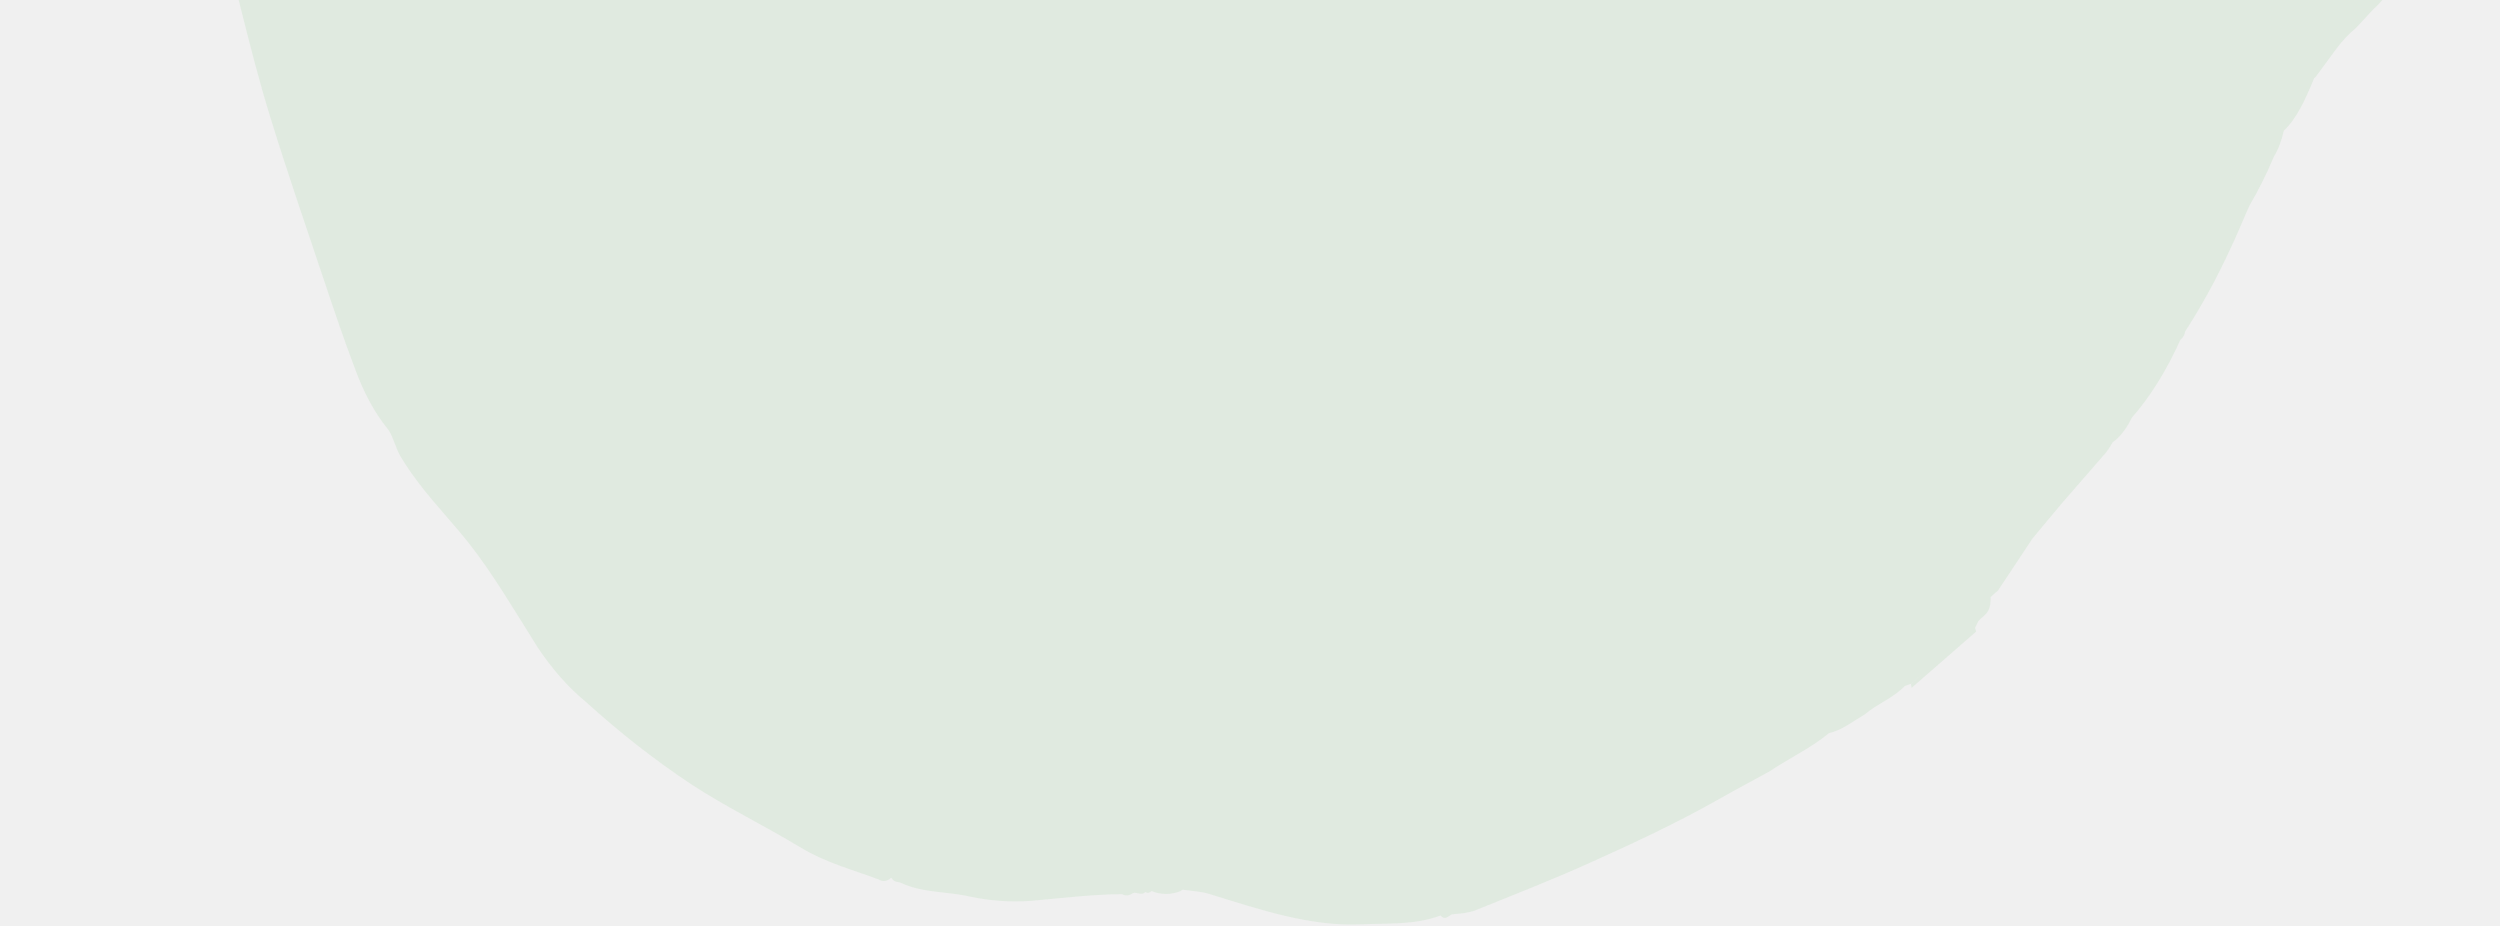
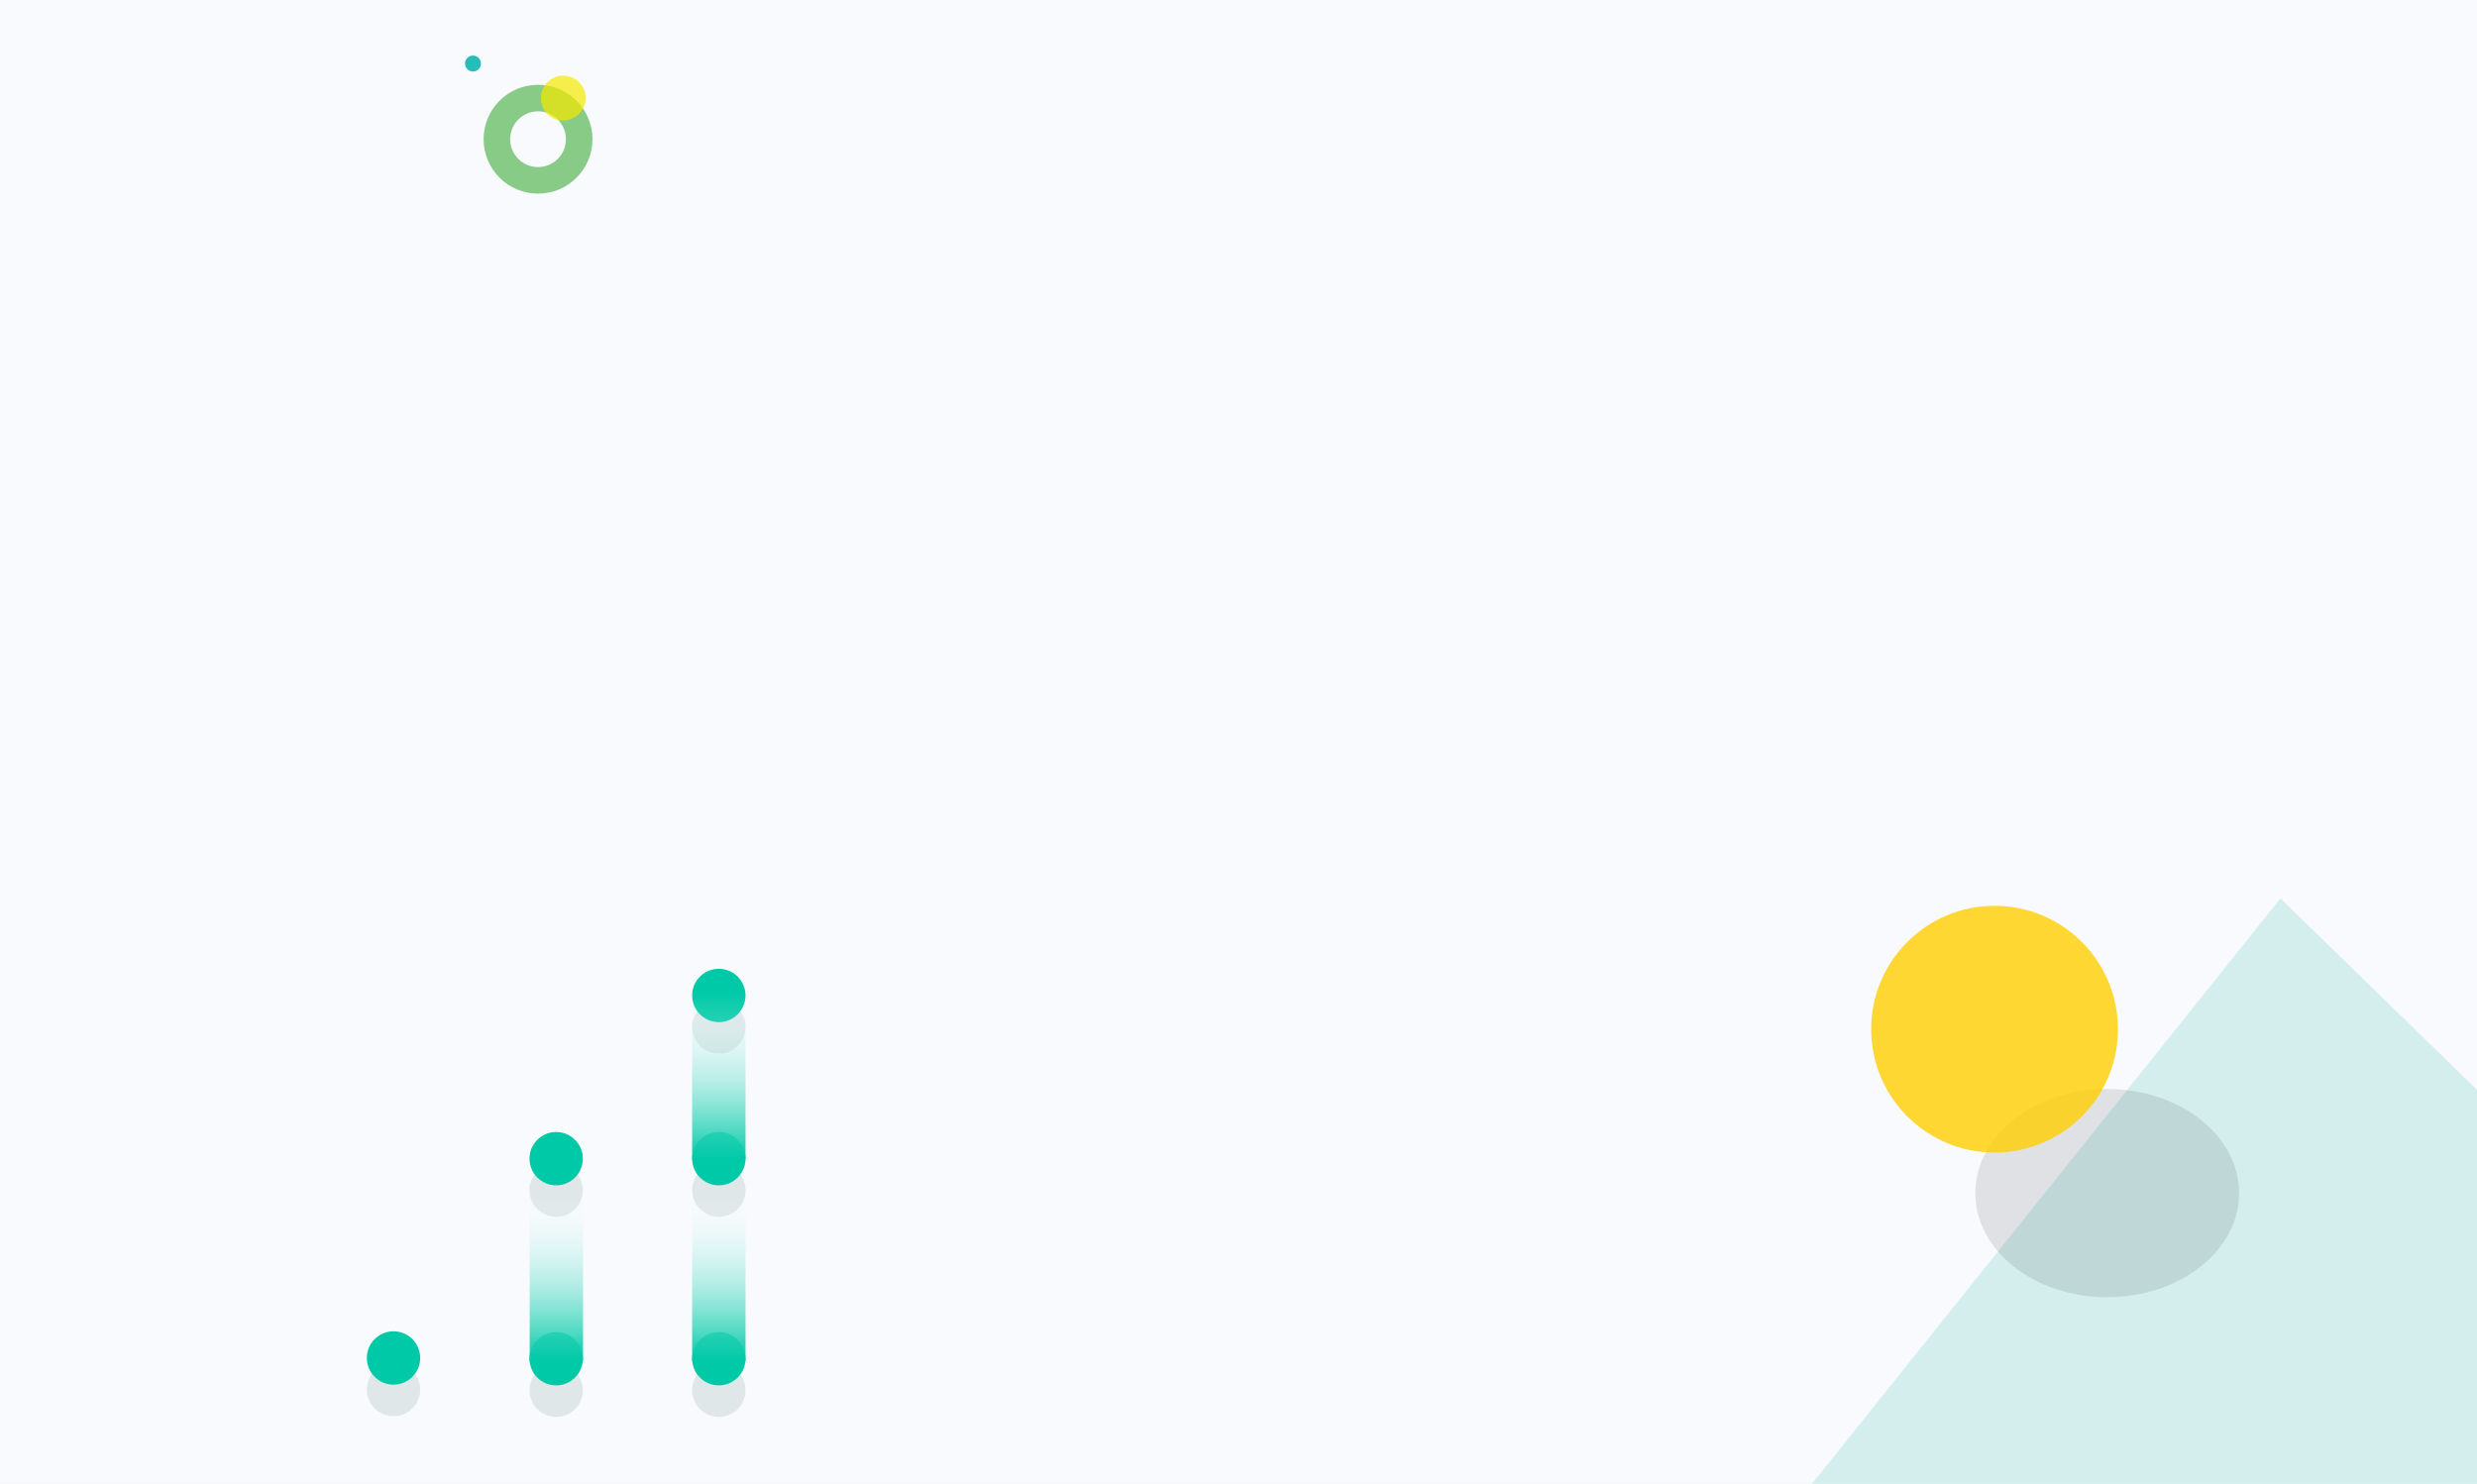
- <svg xmlns="http://www.w3.org/2000/svg" width="570" height="211" viewBox="0 0 570 211" fill="none">
-   <path d="M26.23 -67.871C28.459 -64.202 31.408 -62.859 33.661 -59.048C39.347 -49.609 44.145 -38.224 47.828 -25.427C52.726 -8.227 56.495 10.138 61.697 26.965C65.553 39.437 69.723 51.525 73.808 63.711C76.094 70.529 78.379 77.368 80.875 83.879C82.865 89.416 85.39 94.104 88.3 97.668C89.522 99.077 90.169 102.181 91.37 104.158C96.049 111.886 101.508 117.1 106.598 123.474C112.309 130.62 117.391 139.382 122.647 147.699C125.95 152.617 129.547 156.695 133.356 159.837C141.275 167.025 149.379 173.37 157.634 178.844C165.808 184.169 174.192 188.179 182.424 193.167C188.29 196.721 194.334 198.273 200.319 200.508C201.279 201.107 202.316 200.965 203.225 200.111C203.827 201.229 204.619 200.983 205.337 201.264C210.554 203.687 215.92 203.196 221.186 204.432C226.538 205.566 231.928 205.819 237.302 205.188C243.462 204.607 249.618 203.916 255.787 203.869C255.682 203.525 255.586 203.168 255.502 202.801C255.587 203.168 255.682 203.524 255.787 203.869C256.607 204.303 257.474 204.228 258.272 203.655C259.218 203.243 260.2 204.331 261.134 203.389C261.364 203.537 261.606 203.593 261.846 203.554C262.087 203.515 262.321 203.381 262.536 203.161C264.722 204.038 266.973 204.044 269.16 203.178L269.601 202.848C271.649 203.159 273.717 203.204 275.74 203.828C287.255 207.385 298.743 211.301 310.468 210.745C316.477 210.46 322.502 210.952 328.456 208.731C329.297 209.815 330.1 209.068 330.906 208.513L331.891 208.375C333.263 208.318 334.633 208.094 335.991 207.704C344.859 204.128 353.741 200.67 362.566 196.688C372.356 192.269 382.14 187.743 391.806 182.268C395.68 180.072 399.573 178.003 403.456 175.879C407.964 172.827 412.628 170.751 417.045 167.14C416.923 166.644 416.745 166.212 416.525 165.878C416.745 166.213 416.923 166.646 417.045 167.141C419.868 166.543 422.494 164.453 425.188 162.869C428.158 160.333 431.407 159.358 434.304 156.405C434.757 156.237 435.212 156.075 435.665 155.909C436.592 155.134 437.495 154.345 438.389 153.565L435.689 155.922L435.844 156.837L442.153 151.334L445.938 148.034L450.564 143.998C450.481 143.717 450.399 143.439 450.317 143.152L451.064 141.628C452.195 140.2 453.96 140.072 453.867 136.142L454.684 135.384L455.537 134.659L463.44 122.733C465.7 120.026 467.961 117.32 470.221 114.614C473.57 110.766 476.925 106.938 480.262 103.061C480.762 102.391 481.238 101.654 481.687 100.854C481.389 99.99 481.127 99.03 480.826 98.18C481.124 99.03 481.387 99.988 481.687 100.854C483.34 99.681 484.834 97.762 486.053 95.246C490.197 90.542 493.937 84.544 497.129 77.48C497.576 77.055 498.045 76.68 498.199 75.592C501.913 69.885 505.375 63.555 508.548 56.669C509.849 53.988 511.027 51.079 512.262 48.258C512.486 47.761 512.711 47.264 512.937 46.767C514.94 43.389 516.793 39.672 518.475 35.656C519.448 34.088 520.217 32.076 520.717 29.79C523.6 27.138 525.668 22.599 527.63 17.83L527.836 17.655L528.035 17.452C527.987 17.009 527.936 16.567 527.884 16.125C527.936 16.567 527.987 17.009 528.035 17.452L532.63 11.2C534.053 9.294 535.569 7.68 537.155 6.382L541.203 2.023L542.019 1.278C541.947 0.255 541.909 -0.776 541.904 -1.808C541.909 -0.776 541.947 0.255 542.019 1.278C544.963 -1.807 547.619 -5.878 549.872 -10.758L550.851 -13.318C554.488 -17.99 556.538 -25.034 558.151 -32.735C559.359 -35.842 560.277 -39.359 560.86 -43.116C560.426 -42.789 559.955 -42.717 559.502 -42.908C559.049 -43.1 558.633 -43.547 558.303 -44.197C558.632 -43.547 559.048 -43.1 559.501 -42.908C559.954 -42.716 560.426 -42.789 560.859 -43.116C562.626 -46.746 564.584 -50.046 565.851 -54.548C567.496 -56.716 568.767 -59.838 569.495 -63.492C568.869 -63.863 568.216 -64.014 567.564 -63.94C568.216 -64.015 568.868 -63.864 569.494 -63.494C572.358 -70.266 572.944 -78.895 574.289 -86.906C574.83 -91.975 577.02 -96.009 576.614 -101.675C578.111 -106.033 579.071 -111.033 579.417 -116.27C580.32 -117.03 580.394 -118.707 580.544 -120.298L586.022 -141.019C585.753 -141.051 585.493 -141.214 585.263 -141.493C585.493 -141.213 585.754 -141.051 586.023 -141.021C587.438 -145.402 588.58 -150.111 589.424 -155.043C591.747 -161.938 593.908 -168.993 594.562 -177.415C595.008 -178.139 595.352 -179.081 595.561 -180.148C595.77 -181.215 595.837 -182.372 595.755 -183.507C597.588 -191.84 599.465 -200.142 600.135 -209.261C600.515 -210.232 600.795 -211.344 600.96 -212.532C601.124 -213.72 601.169 -214.961 601.091 -216.184C600.858 -216.064 600.624 -215.833 600.422 -215.738C600.623 -215.831 600.858 -216.062 601.091 -216.184C602.38 -221.501 603.134 -227.271 603.311 -233.167C604.682 -236.476 604.665 -240.561 604.899 -244.504C605.471 -249.673 606.148 -254.806 606.572 -260.022C606.809 -262.925 607.445 -265.985 606.572 -268.944C607.762 -274.975 608.235 -281.473 607.954 -287.93C607.69 -288.28 607.411 -288.586 607.121 -288.843C607.41 -288.585 607.689 -288.281 607.954 -287.932C608.259 -289.169 608.399 -290.542 608.361 -291.918C608.771 -306.307 609.039 -320.7 609.053 -335.121C609.053 -339.627 608.25 -344.105 609.077 -348.687C610.365 -354.985 611.407 -361.472 612.193 -368.09C612.724 -373.557 613.796 -378.917 613.2 -384.664C613.401 -389.041 611.921 -392.255 611.238 -396.019C610.195 -400.421 609.521 -405.134 609.24 -409.97C609.045 -413.736 608.736 -417.474 608.316 -421.166C606.888 -431.681 605.165 -442.136 604.752 -453.05C604.325 -462.857 603.521 -472.584 602.347 -482.146C600.665 -496.548 598.085 -510.436 597.322 -525.386C596.772 -537.892 595.875 -550.328 594.637 -562.637C593.358 -574.505 592.395 -586.556 589.675 -597.55C585.745 -613.447 583.977 -630.849 580.773 -647.242L580.063 -652.686C579.111 -654.406 579.845 -657.032 579.222 -658.929C579.114 -665.559 577.793 -671.6 576.576 -677.526C573.967 -690.212 572.484 -703.546 570.482 -716.577C570.138 -718.813 569.225 -720.863 569.607 -723.5L567.217 -734.41L566.482 -737.764L558.762 -773.012C558.394 -774.69 558.026 -776.367 557.659 -778.043C557.292 -779.719 556.924 -781.396 556.555 -783.075C556.003 -785.591 555.452 -788.109 554.9 -790.627L552.878 -799.858C547.915 -822.518 542.951 -845.178 537.988 -867.837C535.133 -875.889 531.344 -882.143 527.805 -888.869C527.675 -888.716 527.56 -888.52 527.465 -888.288C527.561 -888.52 527.676 -888.716 527.806 -888.869C527.226 -890.259 526.607 -891.583 525.953 -892.835C523.711 -896.712 521.735 -901.384 518.686 -902.966C517.334 -910.871 513.688 -914.292 510.758 -919.112C510.688 -919.441 510.585 -919.739 510.456 -919.988C510.327 -920.237 510.174 -920.432 510.007 -920.562C509.84 -920.693 509.662 -920.756 509.483 -920.747C509.303 -920.739 509.126 -920.66 508.963 -920.514C508.682 -919.632 508.921 -918.721 508.937 -917.844C508.921 -918.719 508.683 -919.629 508.963 -920.514C508.594 -921.542 508.539 -923.061 507.791 -923.495C506.23 -928.366 503.746 -930.602 501.206 -932.68C500.603 -934.035 499.941 -935.304 499.404 -936.755C495.2 -948.111 490.022 -957.644 485.076 -967.615C485.006 -967.9 484.935 -968.185 484.865 -968.472C482.583 -979.241 479.846 -989.538 474.962 -996.455C469.997 -1003.21 464.859 -1009.45 459.567 -1015.14C449.412 -1026.56 438.557 -1034.95 427.991 -1044.58C420.611 -1051.31 412.752 -1055.26 404.874 -1058.84C402.456 -1059.94 400.068 -1062.14 397.465 -1061.23C393.547 -1064.4 389.325 -1064.75 385.246 -1066.41C383.184 -1067.25 381.136 -1068.88 378.955 -1068.02C378.003 -1069.97 376.812 -1069.27 375.685 -1069.25C376.467 -1067.97 377.163 -1066.49 377.756 -1064.85C377.163 -1066.49 376.467 -1067.97 375.685 -1069.25C374.319 -1070.62 372.798 -1071.26 371.272 -1071.1C362.535 -1075.89 353.667 -1079.67 344.711 -1082.41C341.92 -1083.24 339.119 -1085.67 336.21 -1083.53C332.269 -1088.27 327.752 -1086.35 323.522 -1087.7C321.356 -1088.46 319.142 -1088.51 316.968 -1087.85C315.507 -1088.67 313.968 -1088.76 312.484 -1088.13C310.145 -1088.5 307.793 -1088.36 305.47 -1087.72C303.079 -1087.76 300.698 -1087.11 298.403 -1085.77C295.797 -1084.87 293.083 -1084.85 290.721 -1081.99C288.9 -1082.05 287.089 -1081.41 285.39 -1080.11C277.381 -1073.75 269.538 -1066.59 261.893 -1058.65C256.314 -1052.96 250.402 -1049.41 244.43 -1045.93C240.288 -1043.5 236.14 -1040.95 231.992 -1038.73C225.93 -1035.36 219.991 -1031.16 214.217 -1026.17C212.855 -1025.14 211.526 -1023.94 210.235 -1022.6C211.526 -1023.94 212.855 -1025.14 214.217 -1026.17C214.17 -1026.48 214.123 -1026.8 214.075 -1027.11L206.926 -1020.87L193.049 -1008.76L188.423 -1004.73C186.946 -1001.85 185.046 -1000.28 183.315 -998.195C177.756 -991.917 172.198 -985.644 166.639 -979.375C162.932 -975.201 159.21 -971.085 155.506 -966.89C147.151 -957.443 139.008 -947.39 132.133 -933.781C131.947 -933.308 131.79 -932.792 131.666 -932.244C131.085 -931.685 130.392 -931.411 130.171 -929.922C128.7 -928.036 127.336 -925.835 126.104 -923.359C123.781 -920.011 121.677 -916.099 119.838 -911.715C117.409 -906.415 114.438 -902.047 112.606 -895.667C111.541 -893.319 110.074 -891.584 109.726 -888.145C108.881 -887.407 108.153 -886.224 107.62 -884.723C105.769 -880.108 103.873 -875.54 102.214 -870.657C99.573 -862.879 96.281 -856.025 94.076 -847.643C93.879 -847.064 93.682 -846.486 93.485 -845.907C92.428 -844.669 92.309 -842.165 91.622 -840.43C91.84 -840.239 92.046 -839.999 92.235 -839.713C92.046 -839.998 91.841 -840.238 91.623 -840.428C90.855 -839.497 91.343 -837.769 91.002 -836.571C89.113 -835.606 88.681 -832.296 88.06 -829.291C87.523 -827.845 87.029 -826.337 86.58 -824.776C84.872 -818.026 82.382 -811.957 82.002 -804.043C79.755 -799.48 79.273 -793.275 78.172 -787.646C78.289 -787.091 78.407 -786.537 78.525 -785.983C77.488 -785.4 77.322 -784.14 77.826 -782.363C77.222 -781.955 77.194 -780.98 77.206 -779.966C77.113 -779.916 77.032 -779.805 76.976 -779.65C76.258 -777.426 75.761 -774.949 75.511 -772.353C73.061 -761.53 71.393 -750.126 69.27 -739.059C68.242 -737.499 68.47 -734.991 68.095 -732.934C66.154 -725.881 64.606 -718.399 62.247 -711.803L57.122 -703.231C57.184 -703.092 57.24 -702.955 57.3 -702.818C57.241 -702.955 57.184 -703.092 57.122 -703.231C54.106 -698.77 50.783 -695.166 47.938 -690.217C45.941 -688.727 44.678 -685.346 43.089 -682.805C42.918 -681.394 43.753 -679.206 43.182 -678.107C43.063 -677.894 42.92 -677.74 42.766 -677.656C42.92 -677.74 43.063 -677.894 43.182 -678.107C43.755 -679.206 42.919 -681.394 43.089 -682.805C42.028 -681.724 41.17 -679.99 40.644 -677.859C36.121 -668.351 32.823 -656.796 31.033 -644.186C29.351 -632.325 26.376 -621.48 23.893 -610.253C21.922 -602.057 20.187 -593.642 18.698 -585.05C16.6 -571.606 14.107 -558.404 12.29 -544.775C10.258 -529.523 8.018 -514.424 6.592 -498.803C5.594 -487.877 4.841 -476.917 4.189 -465.951C3.311 -451.215 2.933 -436.36 2.374 -421.549C1.88 -408.488 1.413 -395.423 0.973 -382.353C0.373 -364.147 0.57 -345.901 0.287 -327.682C0.158 -319.297 0.163 -310.936 0.247 -302.577C0.433 -283.911 -0.201 -265.254 0.428 -246.572C1.016 -229.138 2.271 -211.899 3.702 -194.721C4.908 -180.227 6.757 -165.952 8.093 -151.49C9.763 -133.884 12.39 -116.693 15.927 -100.222C18.417 -88.35 21.044 -76.4 26.23 -67.871Z" fill="#59B654" fill-opacity="0.1" />
+ <svg xmlns="http://www.w3.org/2000/svg" width="1337" height="801" viewBox="0 0 1337 801" fill="none">
+   <g clip-path="url(#clip0)">
+     <path d="M1337 0H0V801H1337V0Z" fill="#F8FAFD" />
+     <path opacity="0.2" d="M952.1 833.5L1230.9 485L1531 777.2L1525.8 809.4L1449 914.2L951 834.6L952.1 833.5Z" fill="#48C0B6" />
+     <path opacity="0.1" d="M1137.4 700.3C1176.72 700.3 1208.6 675.138 1208.6 644.1C1208.6 613.062 1176.72 587.9 1137.4 587.9C1098.08 587.9 1066.2 613.062 1066.2 644.1C1066.2 675.138 1098.08 700.3 1137.4 700.3Z" fill="black" />
+     <path opacity="0.8" d="M1076.6 622.2C1113.38 622.2 1143.2 592.382 1143.2 555.6C1143.2 518.818 1113.38 489 1076.6 489C1039.82 489 1010 518.818 1010 555.6C1010 592.382 1039.82 622.2 1076.6 622.2Z" fill="#FFCE00" />
+     <path opacity="0.1" d="M212.4 764.5C220.353 764.5 226.8 758.053 226.8 750.1C226.8 742.147 220.353 735.7 212.4 735.7C204.447 735.7 198 742.147 198 750.1C198 758.053 204.447 764.5 212.4 764.5Z" fill="#013D32" />
+     <path opacity="0.1" d="M300.2 764.9C308.153 764.9 314.6 758.453 314.6 750.5C314.6 742.547 308.153 736.1 300.2 736.1C292.247 736.1 285.8 742.547 285.8 750.5C285.8 758.453 292.247 764.9 300.2 764.9Z" fill="#013D32" />
+     <path opacity="0.1" d="M300.2 656.9C308.153 656.9 314.6 650.453 314.6 642.5C314.6 634.547 308.153 628.1 300.2 628.1C292.247 628.1 285.8 634.547 285.8 642.5C285.8 650.453 292.247 656.9 300.2 656.9Z" fill="#013D32" />
+     <path opacity="0.1" d="M388 764.9C395.953 764.9 402.4 758.453 402.4 750.5C402.4 742.547 395.953 736.1 388 736.1C380.047 736.1 373.6 742.547 373.6 750.5C373.6 758.453 380.047 764.9 388 764.9Z" fill="#013D32" />
+     <path opacity="0.1" d="M388 656.9C395.953 656.9 402.4 650.453 402.4 642.5C402.4 634.547 395.953 628.1 388 628.1C380.047 628.1 373.6 634.547 373.6 642.5C373.6 650.453 380.047 656.9 388 656.9Z" fill="#013D32" />
+     <path opacity="0.1" d="M388 568.8C395.953 568.8 402.4 562.353 402.4 554.4C402.4 546.447 395.953 540 388 540C380.047 540 373.6 546.447 373.6 554.4C373.6 562.353 380.047 568.8 388 568.8Z" fill="#013D32" />
+     <path d="M212.4 747.5C220.353 747.5 226.8 741.053 226.8 733.1C226.8 725.147 220.353 718.7 212.4 718.7C204.447 718.7 198 725.147 198 733.1C198 741.053 204.447 747.5 212.4 747.5Z" fill="#00C9A7" />
+     <path d="M300.2 747.9C308.153 747.9 314.6 741.453 314.6 733.5C314.6 725.547 308.153 719.1 300.2 719.1C292.247 719.1 285.8 725.547 285.8 733.5C285.8 741.453 292.247 747.9 300.2 747.9Z" fill="#00C9A7" />
+     <path d="M300.2 639.9C308.153 639.9 314.6 633.453 314.6 625.5C314.6 617.547 308.153 611.1 300.2 611.1C292.247 611.1 285.8 617.547 285.8 625.5C285.8 633.453 292.247 639.9 300.2 639.9Z" fill="#00C9A7" />
+     <path d="M388 747.9C395.953 747.9 402.4 741.453 402.4 733.5C402.4 725.547 395.953 719.1 388 719.1C380.047 719.1 373.6 725.547 373.6 733.5C373.6 741.453 380.047 747.9 388 747.9Z" fill="#00C9A7" />
+     <path d="M388 639.9C395.953 639.9 402.4 633.453 402.4 625.5C402.4 617.547 395.953 611.1 388 611.1C380.047 611.1 373.6 617.547 373.6 625.5C373.6 633.453 380.047 639.9 388 639.9Z" fill="#00C9A7" />
+     <path d="M388 551.8C395.953 551.8 402.4 545.353 402.4 537.4C402.4 529.447 395.953 523 388 523C380.047 523 373.6 529.447 373.6 537.4C373.6 545.353 380.047 551.8 388 551.8Z" fill="#00C9A7" />
+     <path d="M402.4 536.2H373.6V626H402.4V536.2Z" fill="url(#paint0_linear)" />
+     <path d="M402.4 645H373.6V734.8H402.4V645Z" fill="url(#paint1_linear)" />
+     <path d="M314.7 645H285.9V734.8H314.7V645Z" fill="url(#paint2_linear)" />
+     <path opacity="0.7" d="M290.417 97.367C302.686 97.367 312.633 87.42 312.633 75.15C312.633 62.88 302.686 52.933 290.417 52.933C278.147 52.933 268.2 62.88 268.2 75.15C268.2 87.42 278.147 97.367 290.417 97.367Z" stroke="#59B654" stroke-width="14.333" stroke-miterlimit="10" />
+     <path d="M255.3 38.6C257.675 38.6 259.6 36.675 259.6 34.3C259.6 31.925 257.675 30 255.3 30C252.925 30 251 31.925 251 34.3C251 36.675 252.925 38.6 255.3 38.6Z" fill="#26BCB8" />
+     <path opacity="0.7" d="M292.423 56.373C290.56 49.923 294.287 43.187 300.593 41.323C307.043 39.46 313.78 43.187 315.643 49.493C317.507 55.943 313.78 62.68 307.33 64.543C301.023 66.55 294.287 62.823 292.423 56.373Z" fill="#F4E800" />
+   </g>
+   <defs>
+     <linearGradient id="paint0_linear" x1="388.03" y1="625.998" x2="388.03" y2="536.244" gradientUnits="userSpaceOnUse">
+       <stop stop-color="#00C9A7" />
+       <stop offset="1" stop-color="white" stop-opacity="0" />
+     </linearGradient>
+     <linearGradient id="paint1_linear" x1="388.03" y1="734.765" x2="388.03" y2="645.012" gradientUnits="userSpaceOnUse">
+       <stop stop-color="#00C9A7" />
+       <stop offset="1" stop-color="white" stop-opacity="0" />
+     </linearGradient>
+     <linearGradient id="paint2_linear" x1="300.249" y1="734.765" x2="300.249" y2="645.012" gradientUnits="userSpaceOnUse">
+       <stop stop-color="#00C9A7" />
+       <stop offset="1" stop-color="white" stop-opacity="0" />
+     </linearGradient>
+     <clipPath id="clip0">
+       <rect width="1337" height="801" fill="white" />
+     </clipPath>
+   </defs>
</svg>
